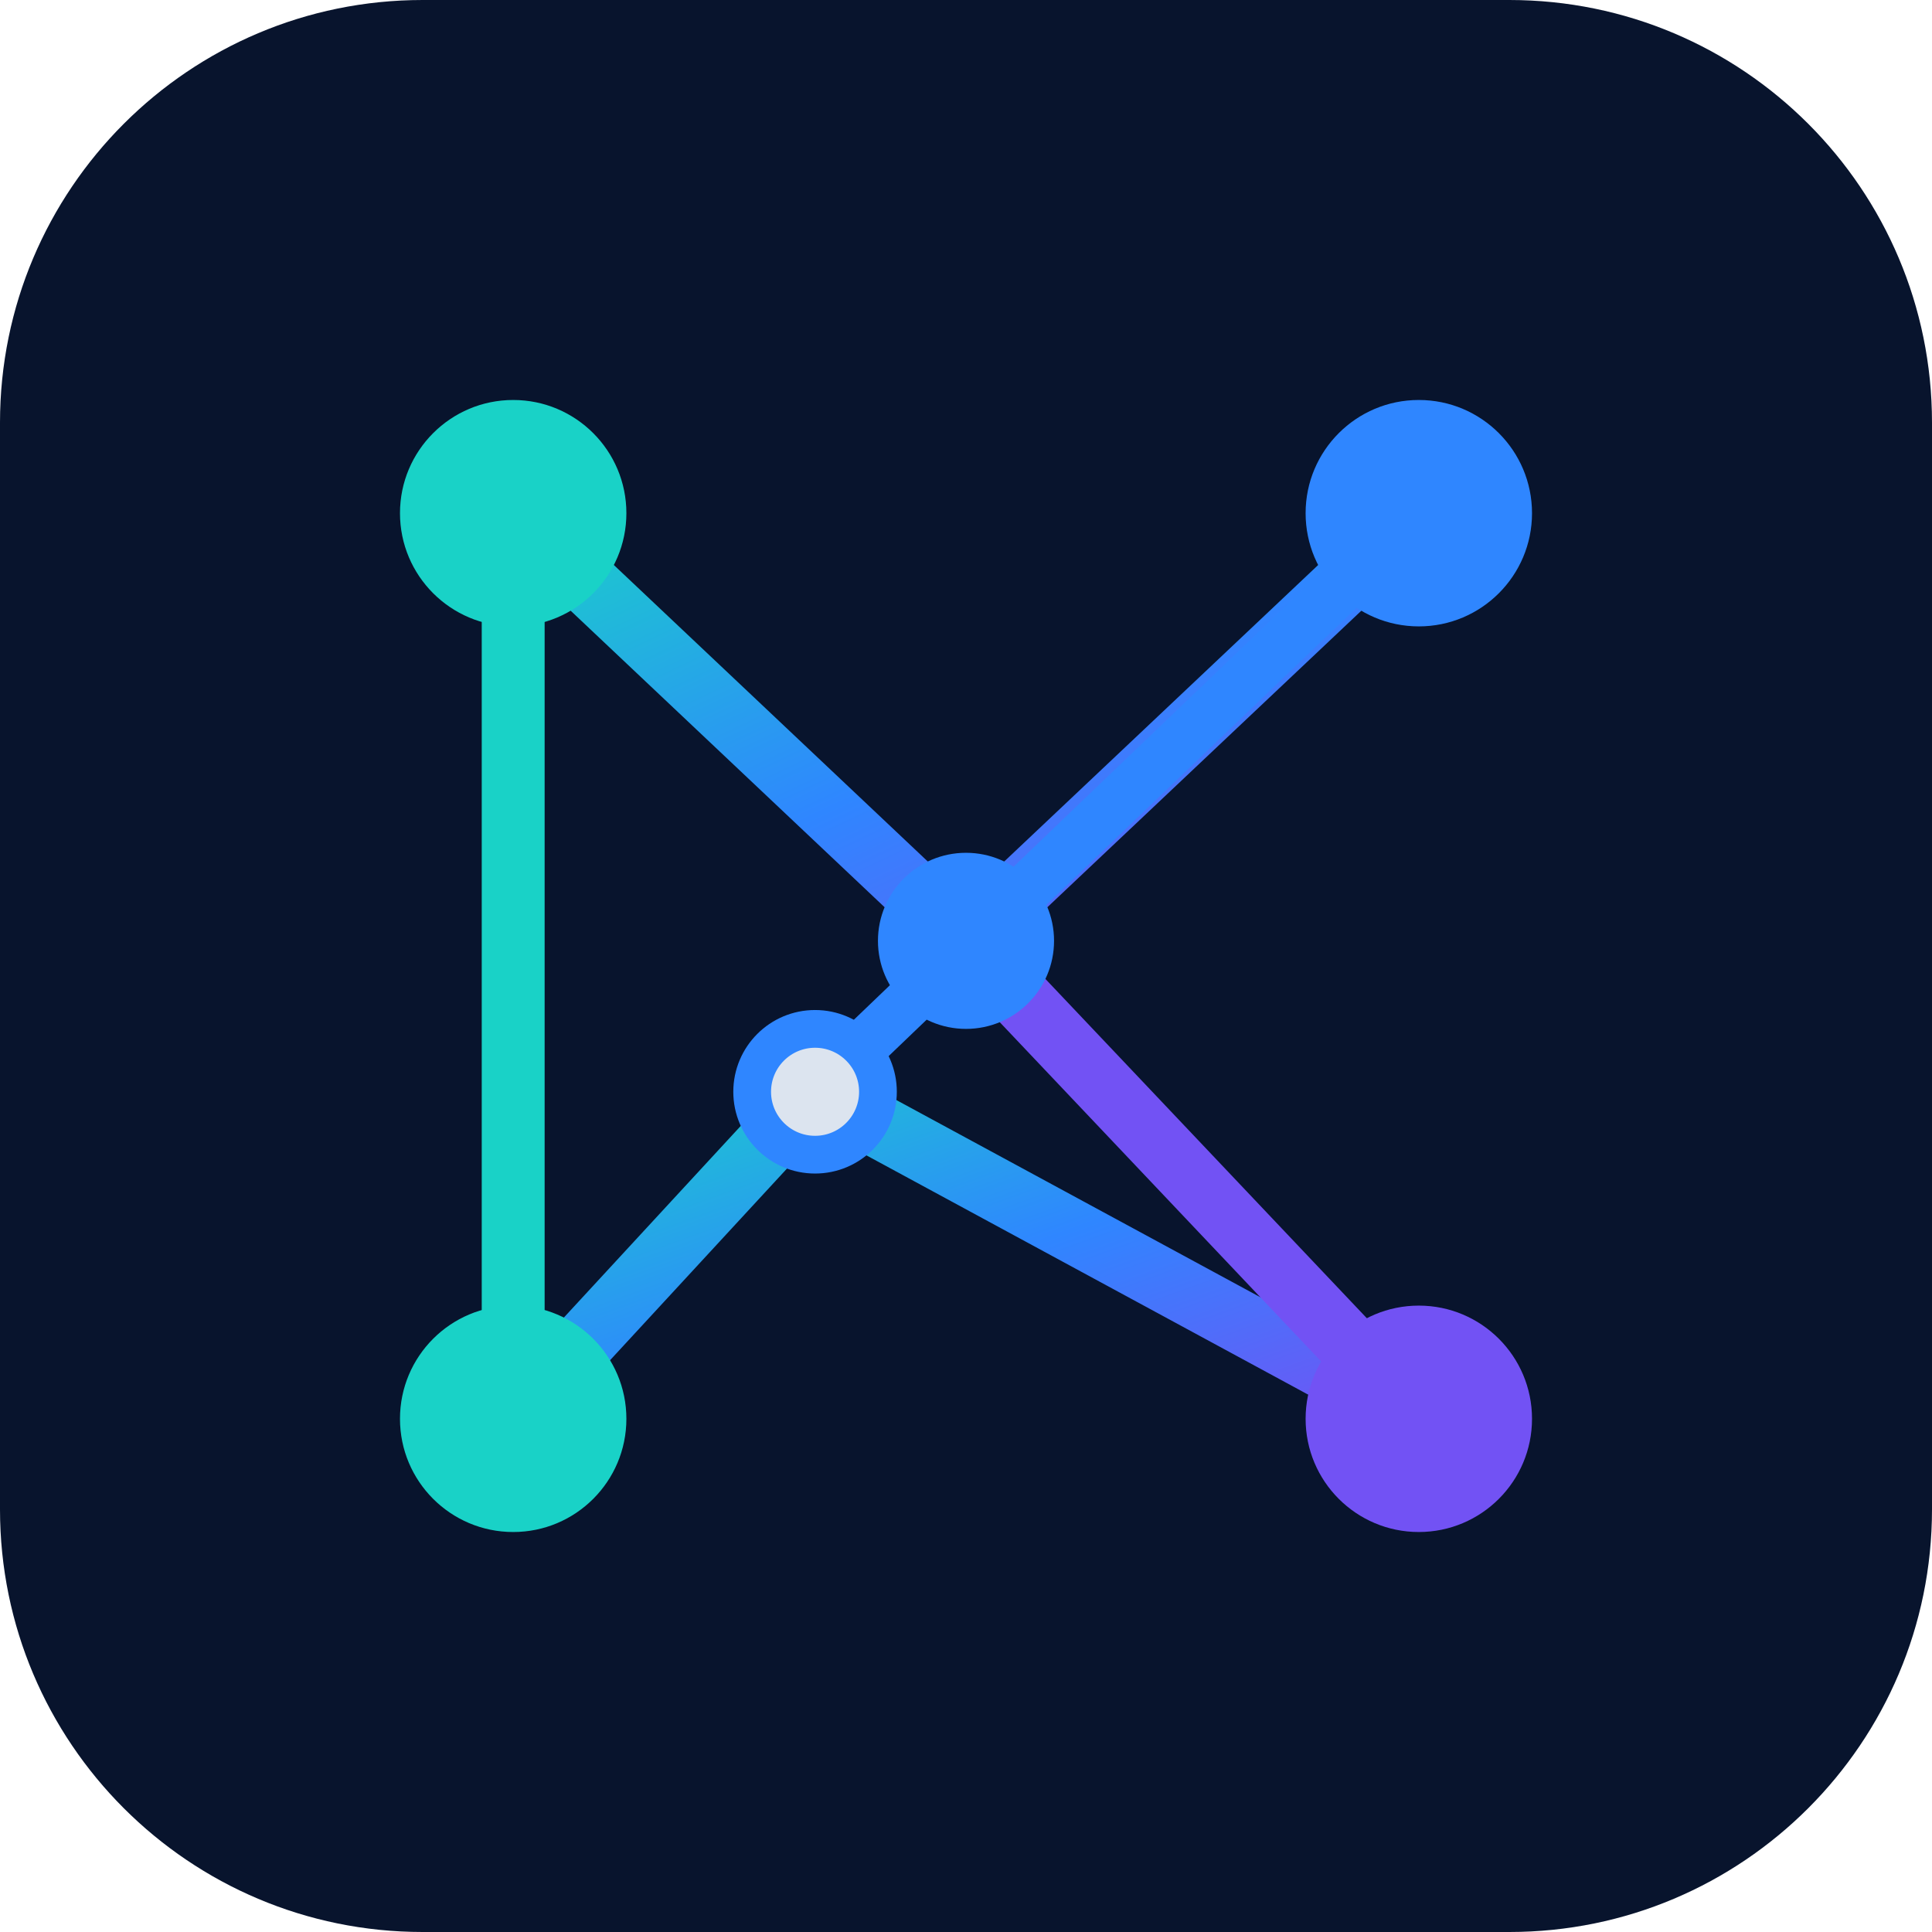
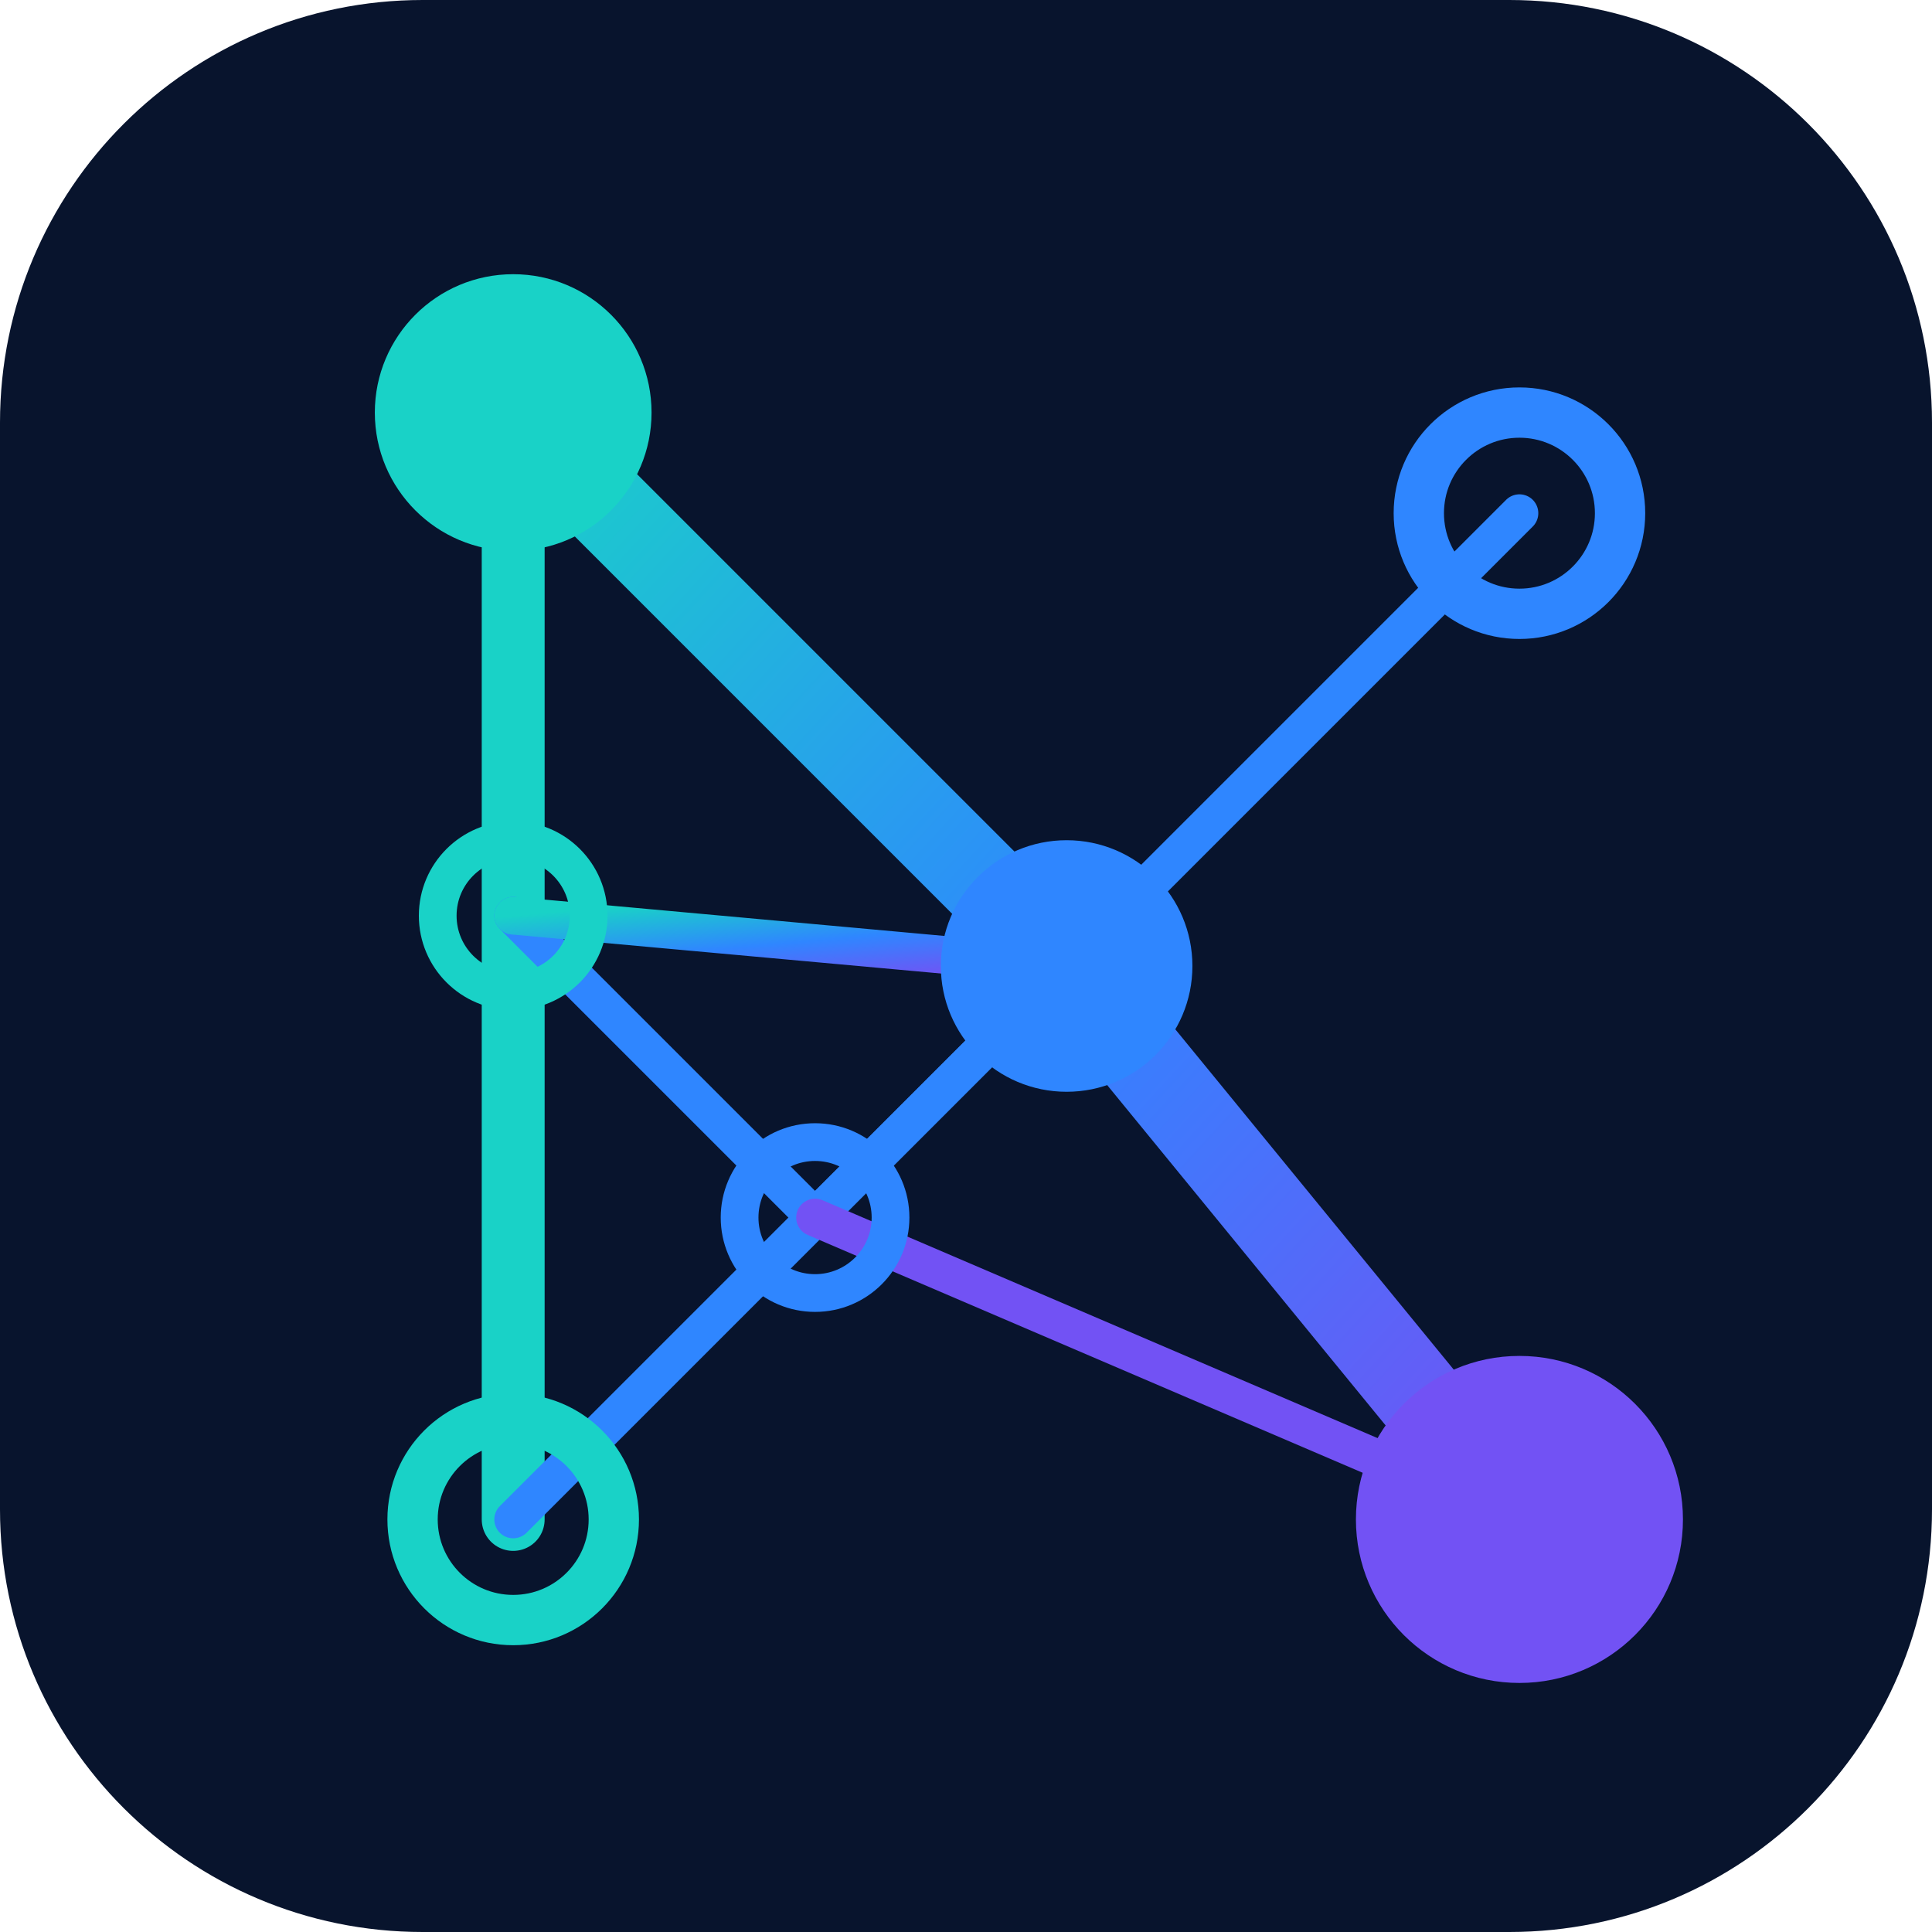
- <svg xmlns="http://www.w3.org/2000/svg" viewBox="0 0 512 512" role="img">
+ <svg xmlns="http://www.w3.org/2000/svg" viewBox="0 0 512 512" role="img" aria-labelledby="title">
  <defs>
    <linearGradient id="ng-gradient" x1="0" y1="0" x2="1" y2="1">
      <stop offset="0" stop-color="#19D2C7" />
      <stop offset="0.52" stop-color="#2F86FF" />
      <stop offset="1" stop-color="#7252F4" />
    </linearGradient>
  </defs>
  <rect width="512" height="512" rx="112" fill="#08142D" />
  <g transform="translate(56 56) scale(3.33333)">
    <g fill="none" stroke-linecap="round" stroke-linejoin="round">
-       <path d="M24 24 V96" stroke="#19D2C7" stroke-width="5" />
-       <path d="M24 24 L60 58 L96 24" stroke="url(#ng-gradient)" stroke-width="5" />
-       <path d="M24 96 L48 70 L96 96" stroke="url(#ng-gradient)" stroke-width="5" />
-       <path d="M60 58 L96 96" stroke="#7252F4" stroke-width="5" />
-       <path d="M48 70 L96 24" stroke="#2F86FF" stroke-width="4" />
-       <circle cx="24" cy="24" r="9" fill="#19D2C7" stroke="none" />
-       <circle cx="24" cy="96" r="9" fill="#19D2C7" stroke="none" />
-       <circle cx="96" cy="24" r="9" fill="#2F86FF" stroke="none" />
-       <circle cx="96" cy="96" r="9" fill="#7252F4" stroke="none" />
-       <circle cx="60" cy="58" r="7" fill="#2F86FF" stroke="none" />
-       <circle cx="48" cy="70" r="5" fill="#DCE4EF" stroke="#2F86FF" stroke-width="3" />
+       <path d="M24 16 V104" stroke="#19D2C7" stroke-width="5" />
+       <path d="M104 24 V104" stroke="url(#ng-gradient)" stroke-width="4" />
+       <path d="M24 16 L68 60 L104 104" stroke="url(#ng-gradient)" stroke-width="7" />
+       <path d="M24 56 L48 80 L68 60" stroke="#2F86FF" stroke-width="3" />
+       <path d="M24 104 L48 80 L104 24" stroke="#2F86FF" stroke-width="3" />
+       <path d="M24 56 L68 60" stroke="url(#ng-gradient)" stroke-width="3" />
+       <path d="M48 80 L104 104" stroke="#7252F4" stroke-width="3" />
+       <circle cx="24" cy="16" r="11" fill="#19D2C7" stroke="none" />
+       <circle cx="24" cy="56" r="6" fill="none" stroke="#19D2C7" stroke-width="3" />
+       <circle cx="24" cy="104" r="8" fill="none" stroke="#19D2C7" stroke-width="4" />
+       <circle cx="68" cy="60" r="10" fill="#2F86FF" stroke="none" />
+       <circle cx="48" cy="80" r="6" fill="none" stroke="#2F86FF" stroke-width="3" />
+       <circle cx="104" cy="24" r="8" fill="none" stroke="#2F86FF" stroke-width="4" />
+       <circle cx="104" cy="104" r="13" fill="#7252F4" stroke="none" />
    </g>
  </g>
</svg>
